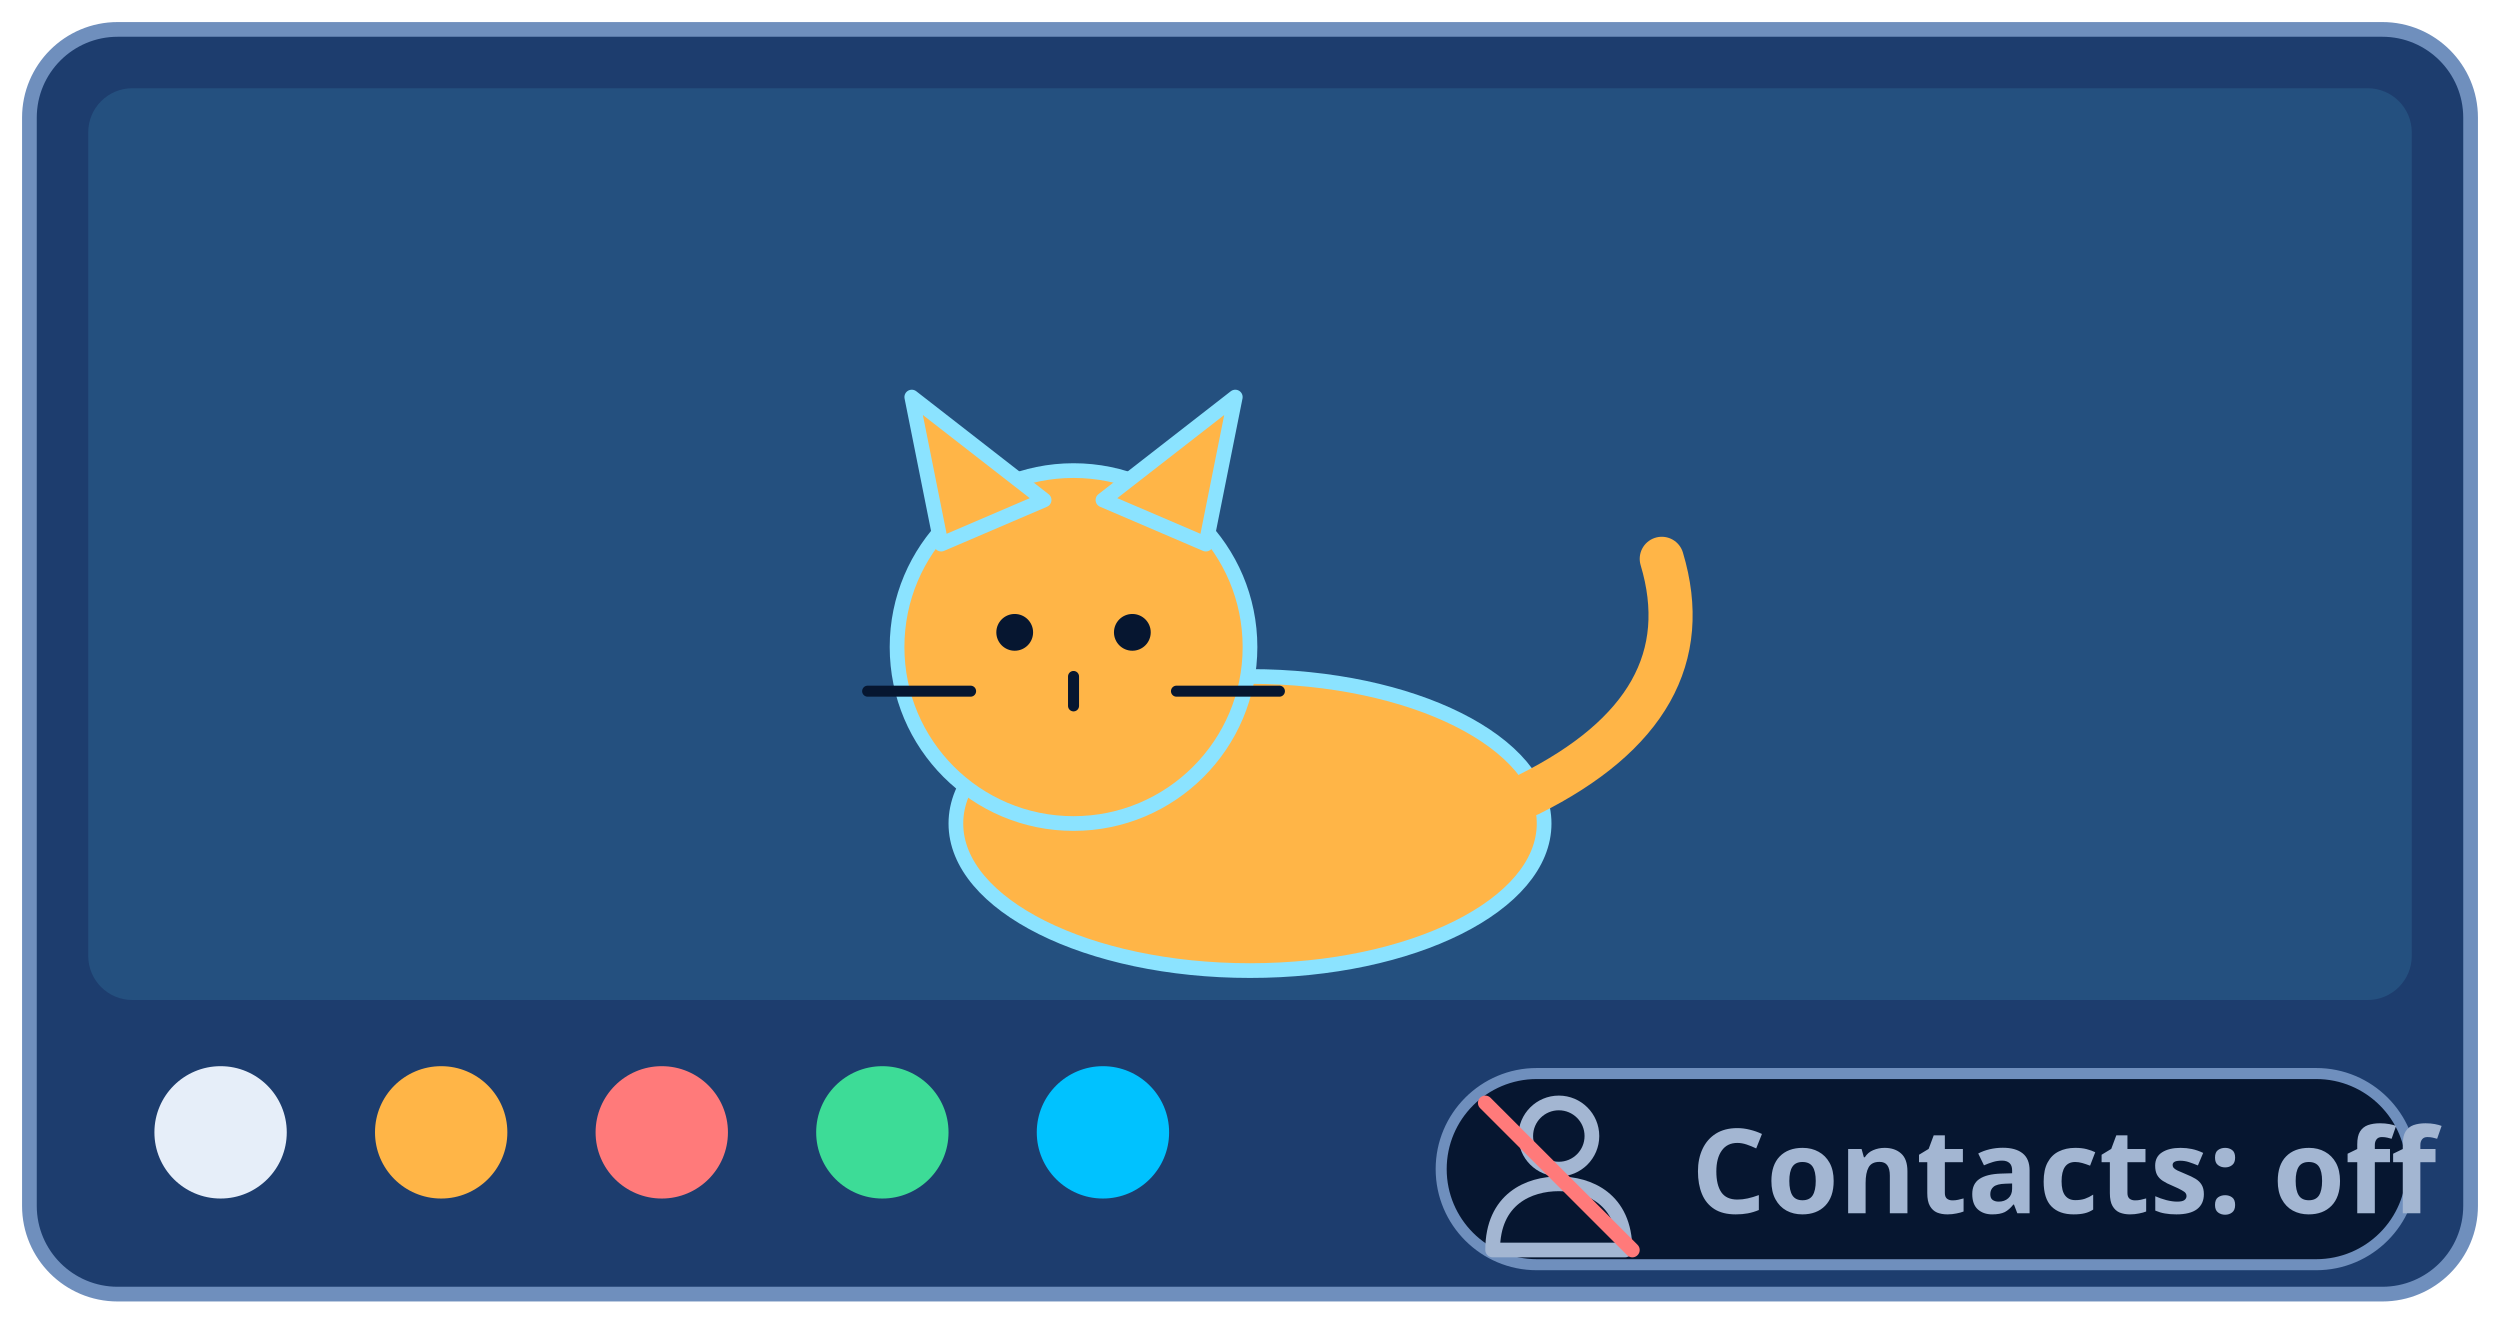
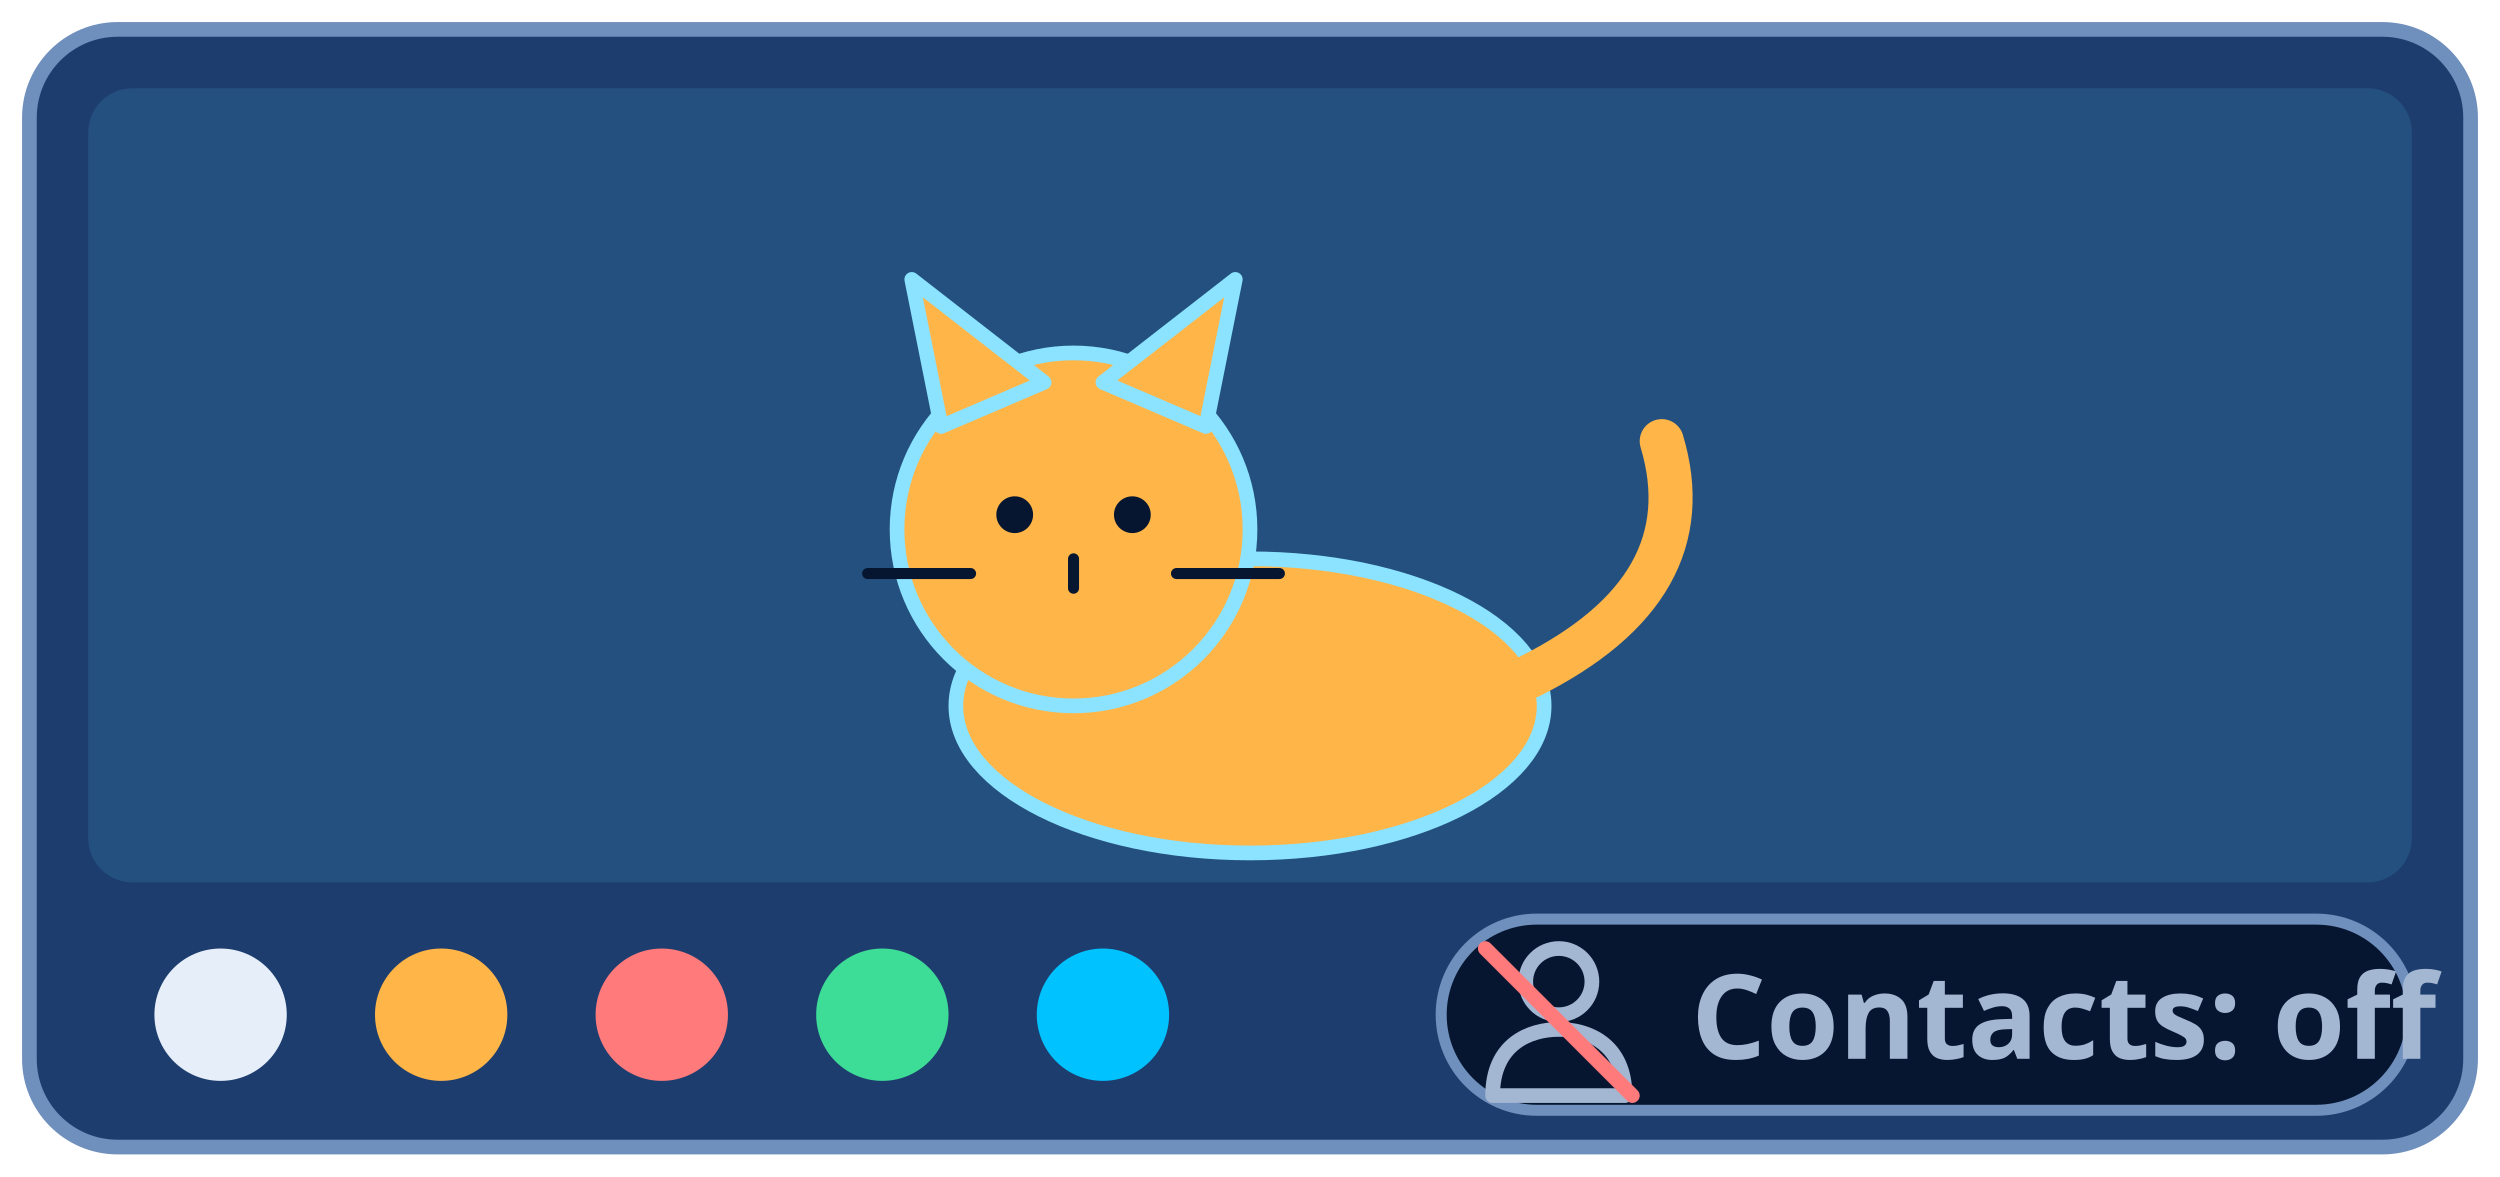
- <svg xmlns="http://www.w3.org/2000/svg" viewBox="0 0 340 180" width="340" height="180" font-family="'IBM Plex Sans', ui-sans-serif, system-ui, sans-serif">
-   <rect x="4" y="4" width="332" height="172" rx="12" fill="#1d3d6e" stroke="#6f8fbd" stroke-width="2" />
-   <rect x="12" y="12" width="316" height="124" rx="6" fill="#24507f" />
-   <ellipse cx="170" cy="112" rx="40" ry="20" fill="#ffb547" stroke="#8be3ff" stroke-width="2" />
-   <path d="M208 108Q232 96 226 76" fill="none" stroke="#ffb547" stroke-width="6" stroke-linecap="round" stroke-linejoin="round" />
-   <circle cx="146" cy="88" r="24" fill="#ffb547" stroke="#8be3ff" stroke-width="2" />
-   <path d="M128 74L124 54L142 68ZM164 74L168 54L150 68Z" fill="#ffb547" stroke="#8be3ff" stroke-width="2" stroke-linecap="round" stroke-linejoin="round" />
-   <circle cx="138" cy="86" r="2.5" fill="#061630" />
-   <circle cx="154" cy="86" r="2.5" fill="#061630" />
-   <path d="M118 94H132M160 94H174M146 92v4" fill="none" stroke="#061630" stroke-width="1.5" stroke-linecap="round" stroke-linejoin="round" />
-   <circle cx="30" cy="154" r="9" fill="#e6eef9" />
-   <circle cx="60" cy="154" r="9" fill="#ffb547" />
-   <circle cx="90" cy="154" r="9" fill="#ff7a7a" />
-   <circle cx="120" cy="154" r="9" fill="#3ddc97" />
-   <circle cx="150" cy="154" r="9" fill="#00c2ff" />
-   <rect x="196" y="146" width="132" height="26" rx="13" fill="#061630" stroke="#6f8fbd" stroke-width="1.5" />
-   <path d="M212 159A4.5 4.5 0 1 0 212 150A4.5 4.5 0 1 0 212 159ZM203 170C203 163 208 161 212 161C216 161 221 163 221 170Z" fill="none" stroke="#a3b6d2" stroke-width="2" stroke-linecap="round" stroke-linejoin="round" />
-   <path d="M202 150L222 170" fill="none" stroke="#ff7a7a" stroke-width="2" stroke-linecap="round" stroke-linejoin="round" />
-   <text x="230" y="165" font-size="16" font-weight="600" fill="#a3b6d2">Contacts: off</text>
+ <svg xmlns="http://www.w3.org/2000/svg" viewBox="0 0 340 160" width="340" height="160" font-family="'IBM Plex Sans', ui-sans-serif, system-ui, sans-serif">
+   <rect x="4" y="4" width="332" height="152" rx="12" fill="#1d3d6e" stroke="#6f8fbd" stroke-width="2" />
+   <rect x="12" y="12" width="316" height="108" rx="6" fill="#24507f" />
+   <g transform="translate(0 -16)">
+     <ellipse cx="170" cy="112" rx="40" ry="20" fill="#ffb547" stroke="#8be3ff" stroke-width="2" />
+     <path d="M208 108Q232 96 226 76" fill="none" stroke="#ffb547" stroke-width="6" stroke-linecap="round" stroke-linejoin="round" />
+     <circle cx="146" cy="88" r="24" fill="#ffb547" stroke="#8be3ff" stroke-width="2" />
+     <path d="M128 74L124 54L142 68ZM164 74L168 54L150 68Z" fill="#ffb547" stroke="#8be3ff" stroke-width="2" stroke-linecap="round" stroke-linejoin="round" />
+     <circle cx="138" cy="86" r="2.5" fill="#061630" />
+     <circle cx="154" cy="86" r="2.5" fill="#061630" />
+     <path d="M118 94H132M160 94H174M146 92v4" fill="none" stroke="#061630" stroke-width="1.5" stroke-linecap="round" stroke-linejoin="round" />
+   </g>
+   <circle cx="30" cy="138" r="9" fill="#e6eef9" />
+   <circle cx="60" cy="138" r="9" fill="#ffb547" />
+   <circle cx="90" cy="138" r="9" fill="#ff7a7a" />
+   <circle cx="120" cy="138" r="9" fill="#3ddc97" />
+   <circle cx="150" cy="138" r="9" fill="#00c2ff" />
+   <rect x="196" y="125" width="132" height="26" rx="13" fill="#061630" stroke="#6f8fbd" stroke-width="1.5" />
+   <path d="M212 138A4.5 4.5 0 1 0 212 129A4.5 4.5 0 1 0 212 138ZM203 149C203 142 208 140 212 140C216 140 221 142 221 149Z" fill="none" stroke="#a3b6d2" stroke-width="2" stroke-linecap="round" stroke-linejoin="round" />
+   <path d="M202 129L222 149" fill="none" stroke="#ff7a7a" stroke-width="2" stroke-linecap="round" stroke-linejoin="round" />
+   <text x="230" y="144" font-size="16" font-weight="600" fill="#a3b6d2">Contacts: off</text>
</svg>
